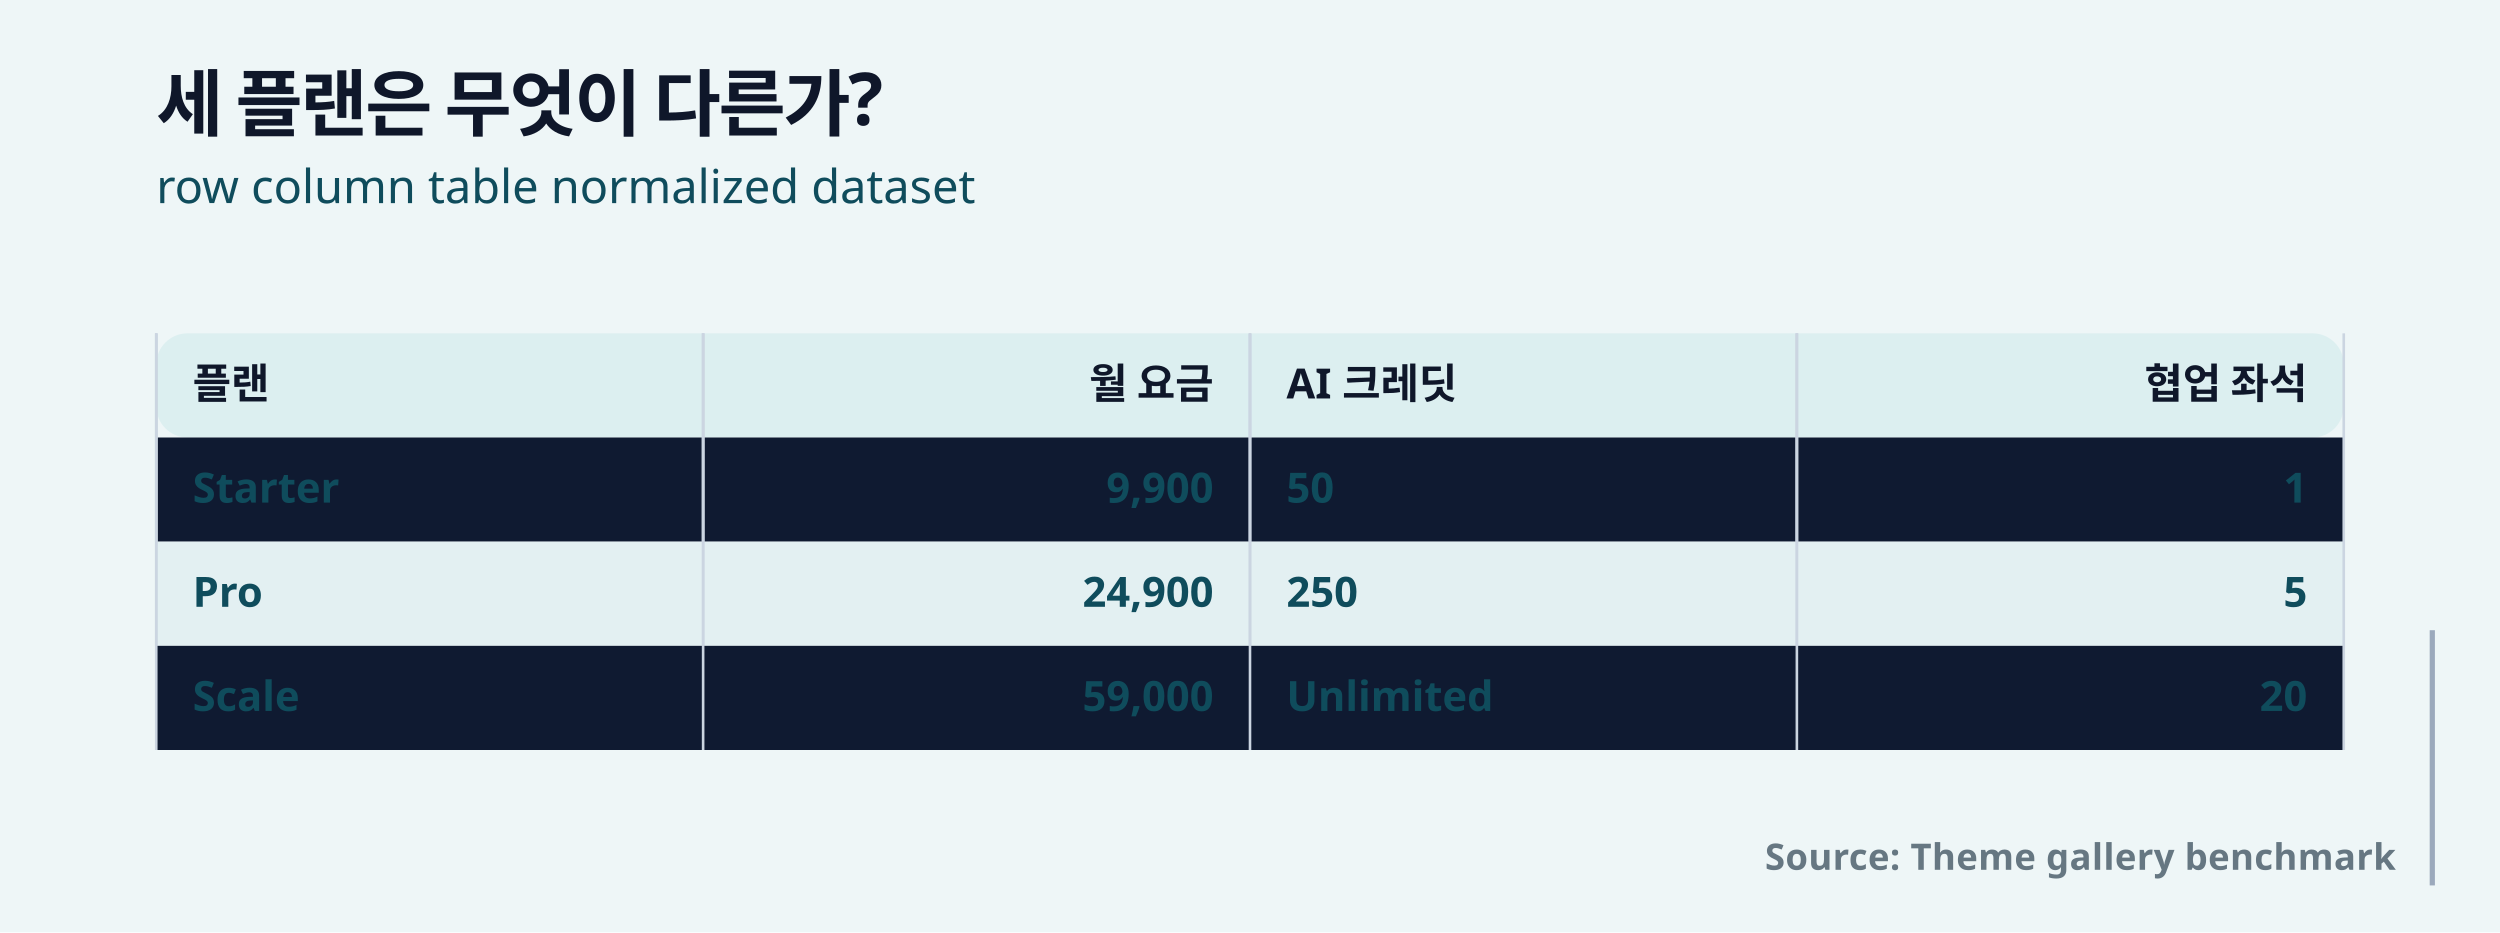
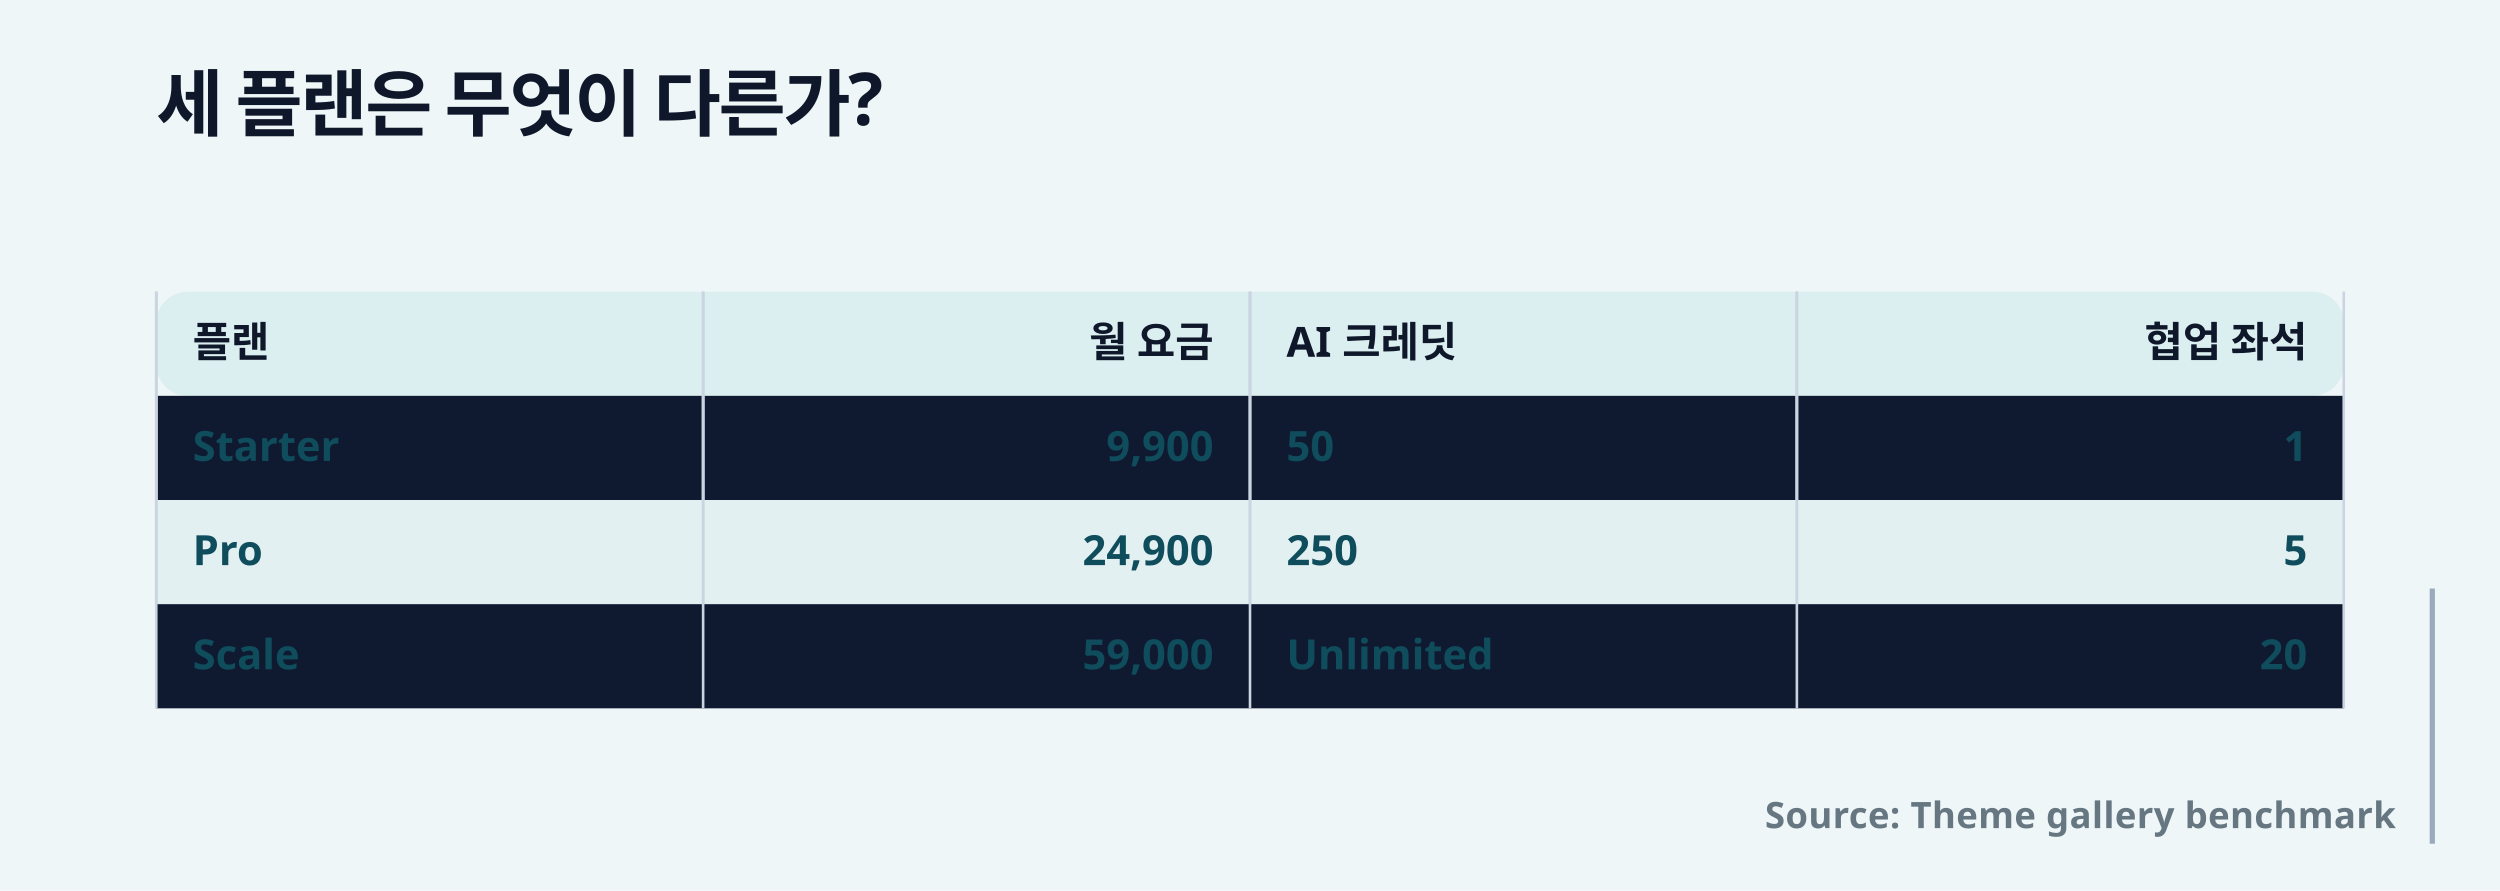
- <svg xmlns="http://www.w3.org/2000/svg" width="960" height="358" viewBox="0 0 960 358" fill="none">
+ <svg xmlns="http://www.w3.org/2000/svg" width="960" height="342" viewBox="0 0 960 342" fill="none">
  <style>.cg-root .title{font:700 28px 'Space Grotesk', 'Pretendard', 'Apple SD Gothic Neo', sans-serif; fill:#0f172a; letter-spacing:-0.03em;}.cg-root .subtitle{font:500 18px 'IBM Plex Sans KR', 'Pretendard', 'Apple SD Gothic Neo', sans-serif; fill:#0f4c5c;}.cg-root .label,.cg-root .axis,.cg-root .header,.cg-root .cell{font:720 16px 'IBM Plex Sans KR', 'Pretendard', 'Apple SD Gothic Neo', sans-serif; fill:#0f4c5c;}.cg-root .value{font:700 16px 'IBM Plex Sans KR', 'Pretendard', 'Apple SD Gothic Neo', sans-serif; fill:#0f172a;}.cg-root .header{font-weight:700; fill:#0f172a;}.cg-root .tick{font:500 14px 'IBM Plex Sans KR', 'Pretendard', 'Apple SD Gothic Neo', sans-serif; fill:#5a6c78;}.cg-root .source{font:600 14px 'IBM Plex Sans KR', 'Pretendard', 'Apple SD Gothic Neo', sans-serif; fill:#5a6c78; letter-spacing:0.01em;}.cg-root .stat{font:800 72px 'Space Grotesk', 'Pretendard', 'Apple SD Gothic Neo', sans-serif; fill:#0f172a; letter-spacing:-0.04em;}</style>
-   <rect x="0" y="0" width="960" height="358" fill="#eef6f7" />
+   <rect x="0" y="0" width="960" height="342" fill="#eef6f7" />
  <g class="cg-root">
    <text x="60" y="50" class="title" fill="#0f172a" style="fill:#0f172a !important;">세 플랜은 무엇이 다른가?</text>
-     <text x="60" y="78" class="subtitle" fill="#0f4c5c" style="fill:#0f4c5c !important;">row column table normalized dataset</text>
-     <rect x="60" y="128" width="840" height="40" fill="#dceff0" rx="12" />
-     <text x="74.00" y="153" class="header" fill="#0f172a" style="fill:#0f172a !important;">플랜</text>
-     <text x="466.00" y="153" class="header" text-anchor="end" fill="#0f172a" style="fill:#0f172a !important;">월 요금</text>
-     <text x="494.00" y="153" class="header" fill="#0f172a" style="fill:#0f172a !important;">AI 크레딧</text>
-     <text x="886.00" y="153" class="header" text-anchor="end" fill="#0f172a" style="fill:#0f172a !important;">협업 좌석</text>
-     <rect x="60" y="168" width="840" height="40" fill="#0f1a31" />
-     <text x="74.00" y="193" class="cell" fill="#0f4c5c" style="fill:#0f4c5c !important;">Starter</text>
-     <line x1="60.00" y1="128" x2="60.00" y2="208" stroke="#cbd5e1" />
-     <text x="466.00" y="193" class="cell" text-anchor="end" fill="#0f4c5c" style="fill:#0f4c5c !important;">9,900</text>
-     <line x1="270.00" y1="128" x2="270.00" y2="208" stroke="#cbd5e1" />
-     <text x="494.00" y="193" class="cell" fill="#0f4c5c" style="fill:#0f4c5c !important;">50</text>
-     <line x1="480.00" y1="128" x2="480.00" y2="208" stroke="#cbd5e1" />
-     <text x="886.00" y="193" class="cell" text-anchor="end" fill="#0f4c5c" style="fill:#0f4c5c !important;">1</text>
-     <line x1="690.00" y1="128" x2="690.00" y2="208" stroke="#cbd5e1" />
-     <rect x="60" y="208" width="840" height="40" fill="#e3f0f2" />
-     <text x="74.00" y="233" class="cell" fill="#0f4c5c" style="fill:#0f4c5c !important;">Pro</text>
-     <line x1="60.00" y1="128" x2="60.00" y2="248" stroke="#cbd5e1" />
-     <text x="466.00" y="233" class="cell" text-anchor="end" fill="#0f4c5c" style="fill:#0f4c5c !important;">24,900</text>
-     <line x1="270.00" y1="128" x2="270.00" y2="248" stroke="#cbd5e1" />
-     <text x="494.00" y="233" class="cell" fill="#0f4c5c" style="fill:#0f4c5c !important;">250</text>
-     <line x1="480.00" y1="128" x2="480.00" y2="248" stroke="#cbd5e1" />
-     <text x="886.00" y="233" class="cell" text-anchor="end" fill="#0f4c5c" style="fill:#0f4c5c !important;">5</text>
-     <line x1="690.00" y1="128" x2="690.00" y2="248" stroke="#cbd5e1" />
-     <rect x="60" y="248" width="840" height="40" fill="#0f1a31" />
-     <text x="74.00" y="273" class="cell" fill="#0f4c5c" style="fill:#0f4c5c !important;">Scale</text>
-     <line x1="60.00" y1="128" x2="60.00" y2="288" stroke="#cbd5e1" />
-     <text x="466.00" y="273" class="cell" text-anchor="end" fill="#0f4c5c" style="fill:#0f4c5c !important;">59,000</text>
-     <line x1="270.00" y1="128" x2="270.00" y2="288" stroke="#cbd5e1" />
-     <text x="494.00" y="273" class="cell" fill="#0f4c5c" style="fill:#0f4c5c !important;">Unlimited</text>
-     <line x1="480.00" y1="128" x2="480.00" y2="288" stroke="#cbd5e1" />
-     <text x="886.00" y="273" class="cell" text-anchor="end" fill="#0f4c5c" style="fill:#0f4c5c !important;">20</text>
-     <line x1="690.00" y1="128" x2="690.00" y2="288" stroke="#cbd5e1" />
-     <line x1="900.00" y1="128" x2="900.00" y2="288" stroke="#cbd5e1" />
-     <line x1="934" y1="242" x2="934" y2="340" stroke="#94a3b8" stroke-width="2" stroke-opacity="0.92" />
-     <text x="920" y="334" class="source" text-anchor="end" opacity="0.92" fill="#5a6c78" style="fill:#5a6c78 !important;">Source: Theme gallery benchmark</text>
+     <rect x="60" y="112" width="840" height="40" fill="#dceff0" rx="12" />
+     <text x="74.00" y="137" class="header" fill="#0f172a" style="fill:#0f172a !important;">플랜</text>
+     <text x="466.00" y="137" class="header" text-anchor="end" fill="#0f172a" style="fill:#0f172a !important;">월 요금</text>
+     <text x="494.00" y="137" class="header" fill="#0f172a" style="fill:#0f172a !important;">AI 크레딧</text>
+     <text x="886.00" y="137" class="header" text-anchor="end" fill="#0f172a" style="fill:#0f172a !important;">협업 좌석</text>
+     <rect x="60" y="152" width="840" height="40" fill="#0f1a31" />
+     <text x="74.00" y="177" class="cell" fill="#0f4c5c" style="fill:#0f4c5c !important;">Starter</text>
+     <line x1="60.00" y1="112" x2="60.00" y2="192" stroke="#cbd5e1" />
+     <text x="466.00" y="177" class="cell" text-anchor="end" fill="#0f4c5c" style="fill:#0f4c5c !important;">9,900</text>
+     <line x1="270.00" y1="112" x2="270.00" y2="192" stroke="#cbd5e1" />
+     <text x="494.00" y="177" class="cell" fill="#0f4c5c" style="fill:#0f4c5c !important;">50</text>
+     <line x1="480.00" y1="112" x2="480.00" y2="192" stroke="#cbd5e1" />
+     <text x="886.00" y="177" class="cell" text-anchor="end" fill="#0f4c5c" style="fill:#0f4c5c !important;">1</text>
+     <line x1="690.00" y1="112" x2="690.00" y2="192" stroke="#cbd5e1" />
+     <rect x="60" y="192" width="840" height="40" fill="#e3f0f2" />
+     <text x="74.00" y="217" class="cell" fill="#0f4c5c" style="fill:#0f4c5c !important;">Pro</text>
+     <line x1="60.00" y1="112" x2="60.00" y2="232" stroke="#cbd5e1" />
+     <text x="466.00" y="217" class="cell" text-anchor="end" fill="#0f4c5c" style="fill:#0f4c5c !important;">24,900</text>
+     <line x1="270.00" y1="112" x2="270.00" y2="232" stroke="#cbd5e1" />
+     <text x="494.00" y="217" class="cell" fill="#0f4c5c" style="fill:#0f4c5c !important;">250</text>
+     <line x1="480.00" y1="112" x2="480.00" y2="232" stroke="#cbd5e1" />
+     <text x="886.00" y="217" class="cell" text-anchor="end" fill="#0f4c5c" style="fill:#0f4c5c !important;">5</text>
+     <line x1="690.00" y1="112" x2="690.00" y2="232" stroke="#cbd5e1" />
+     <rect x="60" y="232" width="840" height="40" fill="#0f1a31" />
+     <text x="74.00" y="257" class="cell" fill="#0f4c5c" style="fill:#0f4c5c !important;">Scale</text>
+     <line x1="60.00" y1="112" x2="60.00" y2="272" stroke="#cbd5e1" />
+     <text x="466.00" y="257" class="cell" text-anchor="end" fill="#0f4c5c" style="fill:#0f4c5c !important;">59,000</text>
+     <line x1="270.00" y1="112" x2="270.00" y2="272" stroke="#cbd5e1" />
+     <text x="494.00" y="257" class="cell" fill="#0f4c5c" style="fill:#0f4c5c !important;">Unlimited</text>
+     <line x1="480.00" y1="112" x2="480.00" y2="272" stroke="#cbd5e1" />
+     <text x="886.00" y="257" class="cell" text-anchor="end" fill="#0f4c5c" style="fill:#0f4c5c !important;">20</text>
+     <line x1="690.00" y1="112" x2="690.00" y2="272" stroke="#cbd5e1" />
+     <line x1="900.00" y1="112" x2="900.00" y2="272" stroke="#cbd5e1" />
+     <line x1="934" y1="226" x2="934" y2="324" stroke="#94a3b8" stroke-width="2" stroke-opacity="0.92" />
+     <text x="920" y="318" class="source" text-anchor="end" opacity="0.92" fill="#5a6c78" style="fill:#5a6c78 !important;">Source: Theme gallery benchmark</text>
  </g>
</svg>
